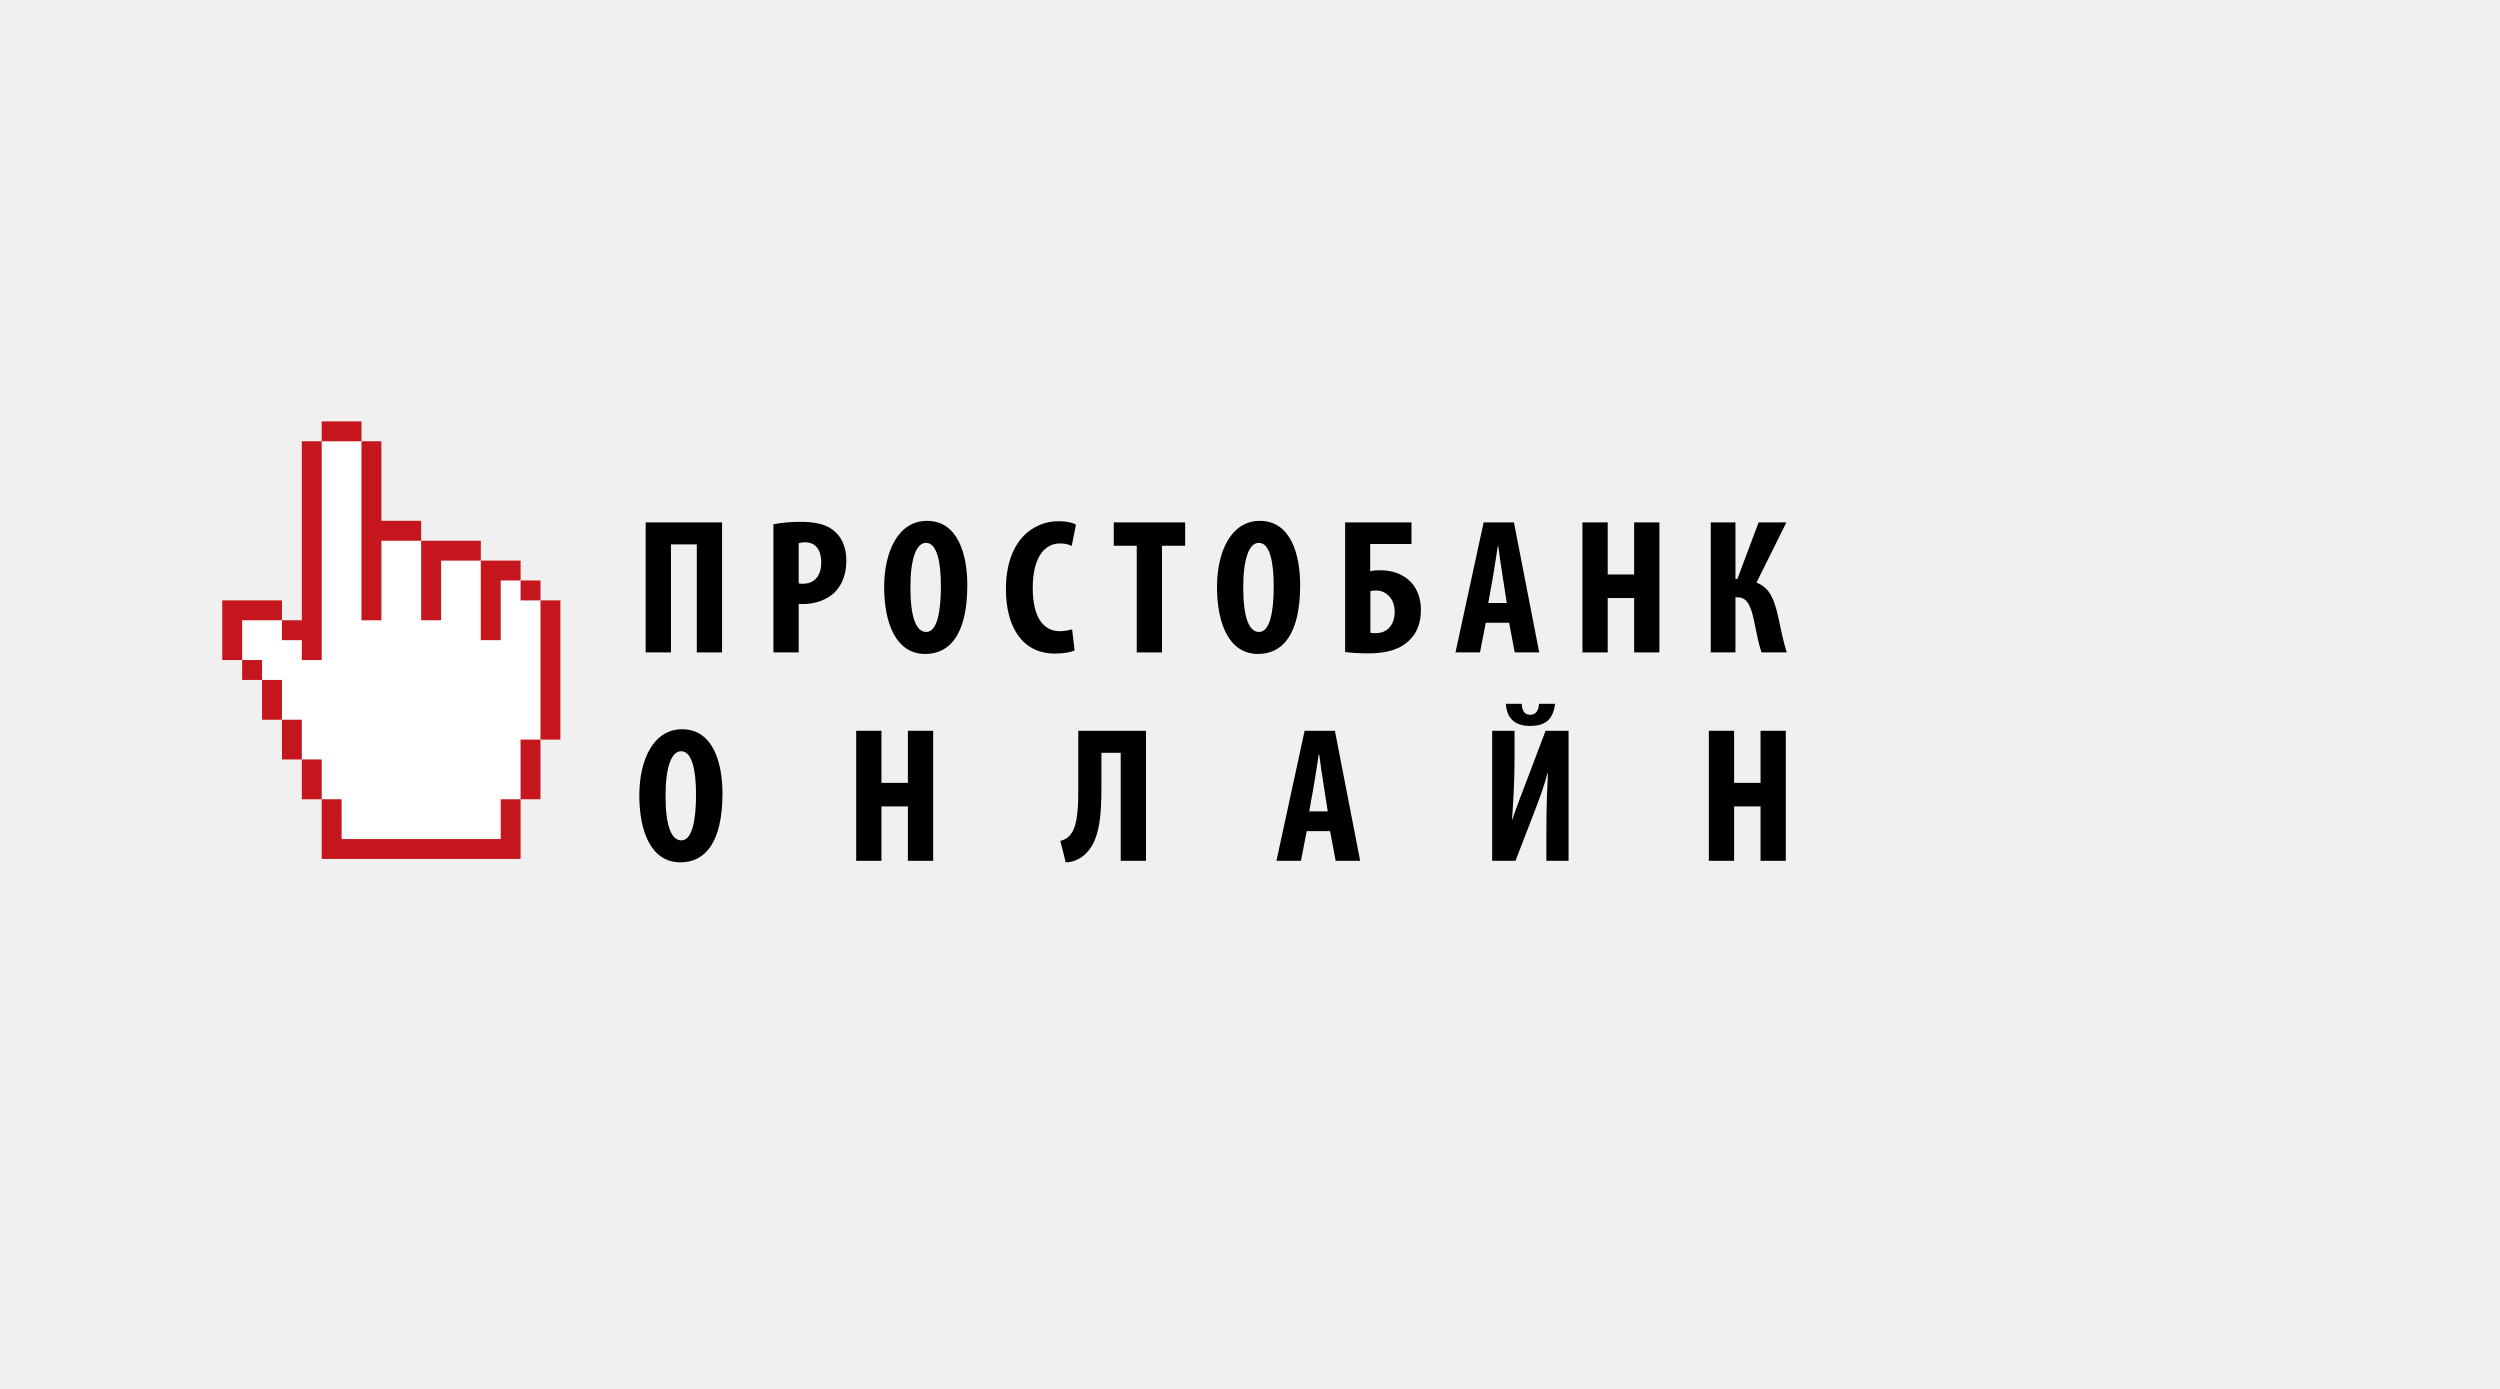
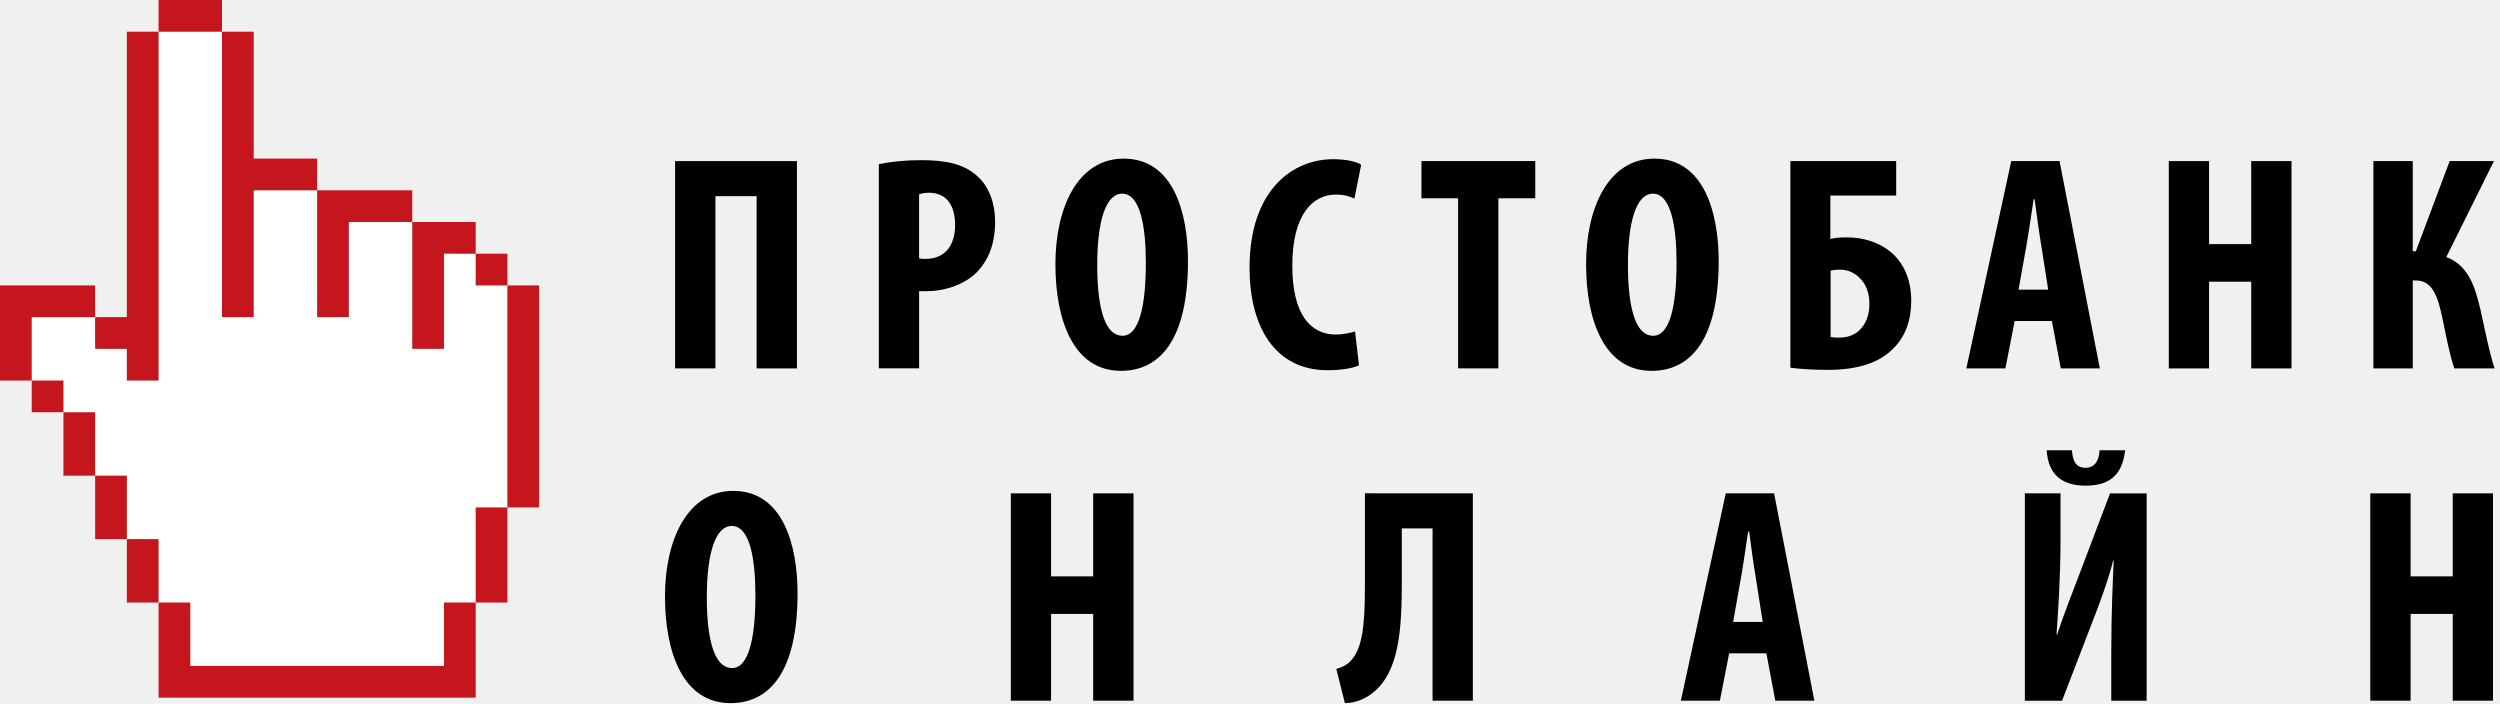
- <svg xmlns="http://www.w3.org/2000/svg" version="1.1" id="Layer_1" x="0px" y="0px" width="255.12px" height="141.73px" viewBox="0 0 255.12 141.73" enable-background="new 0 0 255.12 141.73" xml:space="preserve">
-   <g>
-     <polygon fill="#FFFFFF" points="53.126,61.269 53.126,59.238 51.097,59.239 51.097,61.269 51.097,65.327 49.067,65.327    49.067,57.209 45.008,57.209 45.008,63.297 42.979,63.297 42.978,55.179 38.919,55.179 38.919,63.297 36.889,63.297 36.889,45.031    32.83,45.031 32.83,67.357 30.8,67.357 30.8,65.327 28.771,65.327 28.771,63.297 24.711,63.297 24.711,67.357 26.741,67.357    26.741,69.387 28.771,69.386 28.771,73.445 30.8,73.445 30.8,77.504 32.83,77.504 32.83,81.564 34.86,81.564 34.86,85.623    36.394,85.623 36.394,85.623 40.454,85.623 40.454,85.623 42.979,85.623 42.979,85.623 47.038,85.623 47.037,85.623 51.097,85.623    51.097,81.564 53.126,81.564 53.126,77.504 53.126,75.476 55.156,75.476 55.156,71.417 55.156,61.269  " />
+ <svg xmlns="http://www.w3.org/2000/svg" version="1.1" id="Слой_1" x="0px" y="0px" width="160px" height="45px" viewBox="0 0 160 45" enable-background="new 0 0 160 45" xml:space="preserve">
+   <g id="Слой_2">
+ </g>
+   <g id="Layer_1">
    <g>
-       <polygon fill="#C4161C" points="24.711,63.297 26.741,63.297 28.771,63.297 28.771,61.268 26.741,61.268 24.711,61.268     22.682,61.268 22.682,63.297 22.682,65.327 22.682,67.357 24.711,67.357 24.711,65.327   " />
-       <rect x="24.712" y="67.357" fill="#C4161C" width="2.029" height="2.029" />
-       <polygon fill="#C4161C" points="28.771,69.387 26.741,69.386 26.741,71.416 26.741,73.445 28.771,73.445 28.771,71.417   " />
-       <polygon fill="#C4161C" points="30.8,73.445 28.771,73.445 28.771,75.476 28.771,77.504 30.8,77.505 30.8,75.476   " />
-       <polygon fill="#C4161C" points="32.83,77.504 30.8,77.505 30.8,79.535 30.8,81.564 32.83,81.564 32.83,79.535   " />
-       <polygon fill="#C4161C" points="51.097,83.594 51.097,85.623 49.067,85.623 47.038,85.623 45.008,85.623 42.979,85.623     40.949,85.623 38.919,85.623 36.89,85.623 34.86,85.623 34.86,83.595 34.859,81.564 32.83,81.564 32.83,83.594 32.83,85.623     32.83,87.653 34.86,87.653 36.89,87.653 38.919,87.653 40.949,87.653 42.979,87.653 45.008,87.653 47.037,87.653 49.067,87.653     51.097,87.653 53.126,87.653 53.126,85.623 53.126,83.594 53.126,81.564 51.097,81.564   " />
-       <polygon fill="#C4161C" points="53.126,77.505 53.126,79.535 53.126,81.564 55.156,81.564 55.156,79.535 55.156,77.505     55.156,75.476 53.126,75.476   " />
-       <polygon fill="#C4161C" points="57.186,67.357 57.186,65.327 57.186,63.297 57.186,61.268 55.156,61.268 55.156,63.297     55.156,65.327 55.156,67.357 55.156,69.387 55.156,71.417 55.156,73.445 55.156,75.476 57.186,75.476 57.186,73.445     57.186,71.417 57.186,69.386   " />
-       <rect x="53.126" y="59.238" fill="#C4161C" width="2.03" height="2.03" />
-       <polygon fill="#C4161C" points="49.067,61.268 49.067,63.297 49.067,65.327 51.097,65.327 51.097,63.297 51.097,61.268     51.097,59.238 53.126,59.239 53.126,57.209 51.097,57.209 49.067,57.209 49.067,59.239   " />
-       <polygon fill="#C4161C" points="42.979,59.238 42.979,61.268 42.979,63.297 45.008,63.297 45.008,61.268 45.008,59.239     45.008,57.209 47.038,57.209 49.067,57.209 49.067,55.179 47.037,55.179 45.008,55.179 42.979,55.179 42.978,57.209   " />
-       <polygon fill="#C4161C" points="36.889,49.09 36.889,51.119 36.889,53.15 36.889,55.179 36.889,57.209 36.889,59.238     36.889,61.268 36.889,63.297 38.919,63.297 38.919,61.268 38.919,59.239 38.919,57.209 38.919,55.179 40.949,55.179     42.979,55.179 42.979,53.149 40.949,53.15 38.919,53.15 38.919,51.119 38.919,49.09 38.919,47.061 38.919,45.031 36.889,45.031     36.889,47.061   " />
-       <polygon fill="#C4161C" points="30.8,65.327 30.8,67.357 32.83,67.357 32.83,65.327 32.83,63.297 32.83,61.268 32.83,59.238     32.83,57.209 32.83,55.179 32.83,53.15 32.83,51.119 32.83,49.09 32.83,47.061 32.83,45.031 30.8,45.031 30.8,47.06 30.8,49.09     30.8,51.119 30.8,53.15 30.8,55.179 30.8,57.209 30.8,59.238 30.8,61.268 30.8,63.297 28.771,63.297 28.771,65.327   " />
-       <polygon fill="#C4161C" points="36.889,45.031 36.889,43.001 34.86,43.001 32.83,43.001 32.83,45.031 34.86,45.031   " />
+       <polygon fill="#FFFFFF" points="30.444,18.269 30.444,16.236 28.415,16.238 28.415,18.269 28.415,22.326 26.385,22.326     26.385,14.208 22.326,14.208 22.326,20.296 20.297,20.296 20.296,12.179 16.237,12.179 16.237,20.296 14.207,20.296 14.207,2.029     10.148,2.029 10.148,24.355 8.118,24.355 8.118,22.326 6.089,22.326 6.089,20.296 2.029,20.296 2.029,24.355 4.059,24.355     4.059,26.387 6.089,26.385 6.089,30.443 8.118,30.443 8.118,34.503 10.148,34.503 10.148,38.563 12.178,38.563 12.178,42.621     13.712,42.621 13.712,42.621 17.772,42.621 17.772,42.621 20.297,42.621 20.297,42.621 24.356,42.621 24.355,42.621     28.415,42.621 28.415,38.563 30.444,38.563 30.444,34.503 30.444,32.476 32.474,32.476 32.474,28.416 32.474,18.269   " />
+       <g>
+         <polygon fill="#C4161C" points="2.029,20.296 6.089,20.296 6.089,18.268 0,18.268 0,24.355 2.029,24.355    " />
+         <rect x="2.03" y="24.355" fill="#C4161C" width="2.029" height="2.028" />
+         <polygon fill="#C4161C" points="6.089,26.387 4.059,26.385 4.059,30.443 6.089,30.443    " />
+         <polygon fill="#C4161C" points="8.118,30.443 6.089,30.443 6.089,34.503 8.118,34.504    " />
+         <polygon fill="#C4161C" points="10.148,34.503 8.118,34.504 8.118,38.563 10.148,38.563    " />
+         <polygon fill="#C4161C" points="28.415,42.621 12.178,42.621 12.177,38.563 10.148,38.563 10.148,44.652 30.444,44.652      30.444,38.563 28.415,38.563    " />
+         <polygon fill="#C4161C" points="30.444,38.563 32.474,38.563 32.474,32.476 30.444,32.476    " />
+         <polygon fill="#C4161C" points="34.504,18.268 32.474,18.268 32.474,32.476 34.504,32.476    " />
+         <rect x="30.444" y="16.236" fill="#C4161C" width="2.03" height="2.03" />
+         <polygon fill="#C4161C" points="26.385,22.326 28.415,22.326 28.415,16.236 30.444,16.238 30.444,14.208 26.385,14.208    " />
+         <polygon fill="#C4161C" points="20.297,20.296 22.326,20.296 22.326,14.208 26.385,14.208 26.385,12.179 20.297,12.179    " />
+         <polygon fill="#C4161C" points="14.207,20.296 16.237,20.296 16.237,12.179 20.297,12.179 20.297,10.148 16.237,10.148      16.237,2.029 14.207,2.029    " />
+         <polygon fill="#C4161C" points="8.118,22.326 8.118,24.355 10.148,24.355 10.148,2.029 8.118,2.029 8.118,20.296 6.089,20.296      6.089,22.326    " />
+         <polygon fill="#C4161C" points="14.207,2.029 14.207,0 10.148,0 10.148,2.029    " />
+       </g>
+     </g>
+     <g>
+       <path d="M51.004,10.31v13.269h-2.58V12.554h-2.637v11.022h-2.58V10.31H51.004z" />
+       <path d="M56.245,10.506c0.728-0.157,1.711-0.256,2.696-0.256c1.535,0,2.735,0.217,3.603,1.023    c0.787,0.688,1.143,1.793,1.143,2.914c0,1.438-0.434,2.439-1.122,3.188c-0.827,0.866-2.166,1.261-3.229,1.261    c-0.177,0-0.354,0-0.512,0v4.939h-2.578V10.506L56.245,10.506z M58.822,16.529c0.118,0.039,0.257,0.039,0.413,0.039    c1.301,0,1.891-0.925,1.891-2.166c0-1.162-0.474-2.066-1.674-2.066c-0.236,0-0.473,0.039-0.63,0.1V16.529z" />
+       <path d="M76.03,16.707c0,5-1.771,7.027-4.292,7.027c-3.012,0-4.192-3.188-4.192-6.83c0-3.623,1.437-6.752,4.369-6.752    C75.125,10.15,76.03,13.675,76.03,16.707z M70.223,16.943c0,3.012,0.57,4.547,1.615,4.547c1.082,0,1.496-1.969,1.496-4.666    c0-2.323-0.354-4.43-1.517-4.43C70.793,12.395,70.223,14.088,70.223,16.943z" />
+       <path d="M86.977,23.38c-0.373,0.178-1.102,0.315-2.006,0.315c-3.387,0-5-2.797-5-6.557c0-5,2.775-6.949,5.353-6.949    c0.906,0,1.535,0.178,1.791,0.354l-0.432,2.166c-0.295-0.138-0.631-0.255-1.201-0.255c-1.457,0-2.775,1.26-2.775,4.547    c0,3.169,1.201,4.41,2.775,4.41c0.434,0,0.924-0.1,1.24-0.197L86.977,23.38z" />
+       <path d="M93.318,12.691h-2.344v-2.383h7.283v2.383h-2.361v10.885h-2.578V12.691z" />
+       <path d="M109.996,16.707c0,5-1.773,7.027-4.293,7.027c-3.012,0-4.193-3.188-4.193-6.83c0-3.623,1.438-6.752,4.371-6.752    C109.088,10.15,109.996,13.675,109.996,16.707z M104.188,16.943c0,3.012,0.57,4.547,1.613,4.547c1.084,0,1.498-1.969,1.498-4.666    c0-2.323-0.355-4.43-1.518-4.43C104.758,12.395,104.188,14.088,104.188,16.943z" />
+       <path d="M121.355,10.31v2.204h-4.213v2.775c0.373-0.078,0.67-0.098,1.043-0.098c1.143,0,2.146,0.354,2.875,0.982    c0.787,0.689,1.26,1.732,1.26,3.07c0,1.279-0.395,2.304-1.104,3.012c-0.904,0.965-2.322,1.417-4.232,1.417    c-0.982,0-1.811-0.06-2.4-0.138V10.31H121.355z M117.162,21.568c0.178,0.039,0.354,0.039,0.57,0.039    c0.609,0,1.104-0.236,1.418-0.63c0.334-0.395,0.492-0.944,0.492-1.536c0-0.609-0.18-1.16-0.514-1.535    c-0.334-0.394-0.809-0.649-1.379-0.649c-0.215,0-0.412,0.021-0.59,0.062v4.25H117.162z" />
+       <path d="M128.938,20.545l-0.592,3.031h-2.5l2.875-13.269h3.09l2.578,13.269h-2.498l-0.572-3.031H128.938z M131.084,18.537    l-0.434-2.775c-0.141-0.809-0.314-2.125-0.436-3.013h-0.061c-0.137,0.886-0.334,2.265-0.473,3.032l-0.492,2.756H131.084z" />
+       <path d="M141.381,10.31v5.314h2.697V10.31h2.578v13.269h-2.578v-5.551h-2.697v5.551h-2.578V10.31H141.381z" />
+       <path d="M154.416,10.31v5.769h0.197l2.166-5.769h2.834l-3.051,6.142c1.355,0.512,1.813,1.752,2.186,3.367    c0.295,1.279,0.512,2.539,0.904,3.76h-2.578c-0.314-0.944-0.512-2.027-0.73-3.071c-0.313-1.556-0.67-2.56-1.73-2.56h-0.197v5.631    h-2.52V10.31H154.416z" />
+       <path d="M51.043,37.974c0,5-1.771,7.026-4.291,7.026c-3.013,0-4.193-3.188-4.193-6.831c0-3.622,1.438-6.752,4.369-6.752    C50.137,31.417,51.043,34.939,51.043,37.974z M45.236,38.208c0,3.014,0.571,4.548,1.614,4.548c1.083,0,1.496-1.969,1.496-4.666    c0-2.321-0.354-4.43-1.516-4.43C45.807,33.66,45.236,35.354,45.236,38.208z" />
+       <path d="M67.269,31.574v5.314h2.696v-5.314h2.58v13.269h-2.58v-5.552h-2.696v5.552h-2.578V31.574H67.269z" />
+       <path d="M94.262,31.574v13.269h-2.578V33.818h-1.969v3.504c0,3.052-0.197,5.729-1.869,7.026c-0.494,0.396-1.123,0.649-1.773,0.649    l-0.551-2.187c0.316-0.079,0.65-0.235,0.887-0.473c0.768-0.787,0.945-2.204,0.945-4.783v-5.983L94.262,31.574L94.262,31.574z" />
+       <path d="M110.666,41.812l-0.592,3.03h-2.498l2.873-13.27h3.092l2.578,13.27h-2.5l-0.57-3.03H110.666z M112.813,39.804    l-0.434-2.774c-0.141-0.809-0.316-2.127-0.434-3.014h-0.063c-0.137,0.887-0.334,2.266-0.471,3.031l-0.492,2.757H112.813z" />
+       <path d="M131.873,31.574v2.933c0,2.44-0.156,4.728-0.256,6.104h0.039c0.373-1.144,1.043-2.873,1.438-3.897l1.949-5.138h2.342    v13.269h-2.264v-2.991c0-2.656,0.098-4.627,0.156-5.965h-0.039c-0.295,1.199-0.885,2.795-1.318,3.896l-1.949,5.06h-2.381V31.574    H131.873L131.873,31.574z M132.6,28.818c0.061,0.729,0.277,1.121,0.887,1.121c0.531,0,0.848-0.395,0.887-1.121h1.635    c-0.195,1.692-1.104,2.264-2.541,2.264c-1.338,0-2.381-0.569-2.479-2.264H132.6z" />
+       <path d="M154.279,31.574v5.314h2.697v-5.314h2.576v13.269h-2.576v-5.552h-2.697v5.552h-2.58V31.574H154.279z" />
    </g>
  </g>
-   <g>
-     <path d="M73.686,53.31v13.268h-2.579V55.554h-2.638v11.023h-2.579V53.31H73.686z" />
-     <path d="M78.926,53.507c0.728-0.158,1.712-0.256,2.697-0.256c1.535,0,2.736,0.217,3.603,1.024c0.787,0.689,1.142,1.792,1.142,2.914   c0,1.437-0.433,2.44-1.122,3.189c-0.827,0.866-2.166,1.26-3.229,1.26c-0.177,0-0.354,0-0.512,0v4.941h-2.579V53.507z M81.504,59.53   c0.118,0.04,0.256,0.04,0.413,0.04c1.3,0,1.89-0.925,1.89-2.166c0-1.162-0.473-2.067-1.673-2.067c-0.236,0-0.473,0.039-0.63,0.099   V59.53z" />
-     <path d="M98.712,59.708c0,5-1.772,7.028-4.292,7.028c-3.012,0-4.193-3.189-4.193-6.831c0-3.623,1.437-6.752,4.37-6.752   C97.807,53.152,98.712,56.676,98.712,59.708z M92.905,59.944c0,3.012,0.571,4.547,1.615,4.547c1.083,0,1.496-1.968,1.496-4.666   c0-2.323-0.354-4.429-1.516-4.429C93.476,55.396,92.905,57.089,92.905,59.944z" />
-     <path d="M109.66,66.381c-0.374,0.177-1.102,0.315-2.007,0.315c-3.386,0-5-2.796-5-6.556c0-5,2.776-6.949,5.354-6.949   c0.906,0,1.536,0.178,1.792,0.354l-0.433,2.166c-0.295-0.138-0.63-0.255-1.201-0.255c-1.457,0-2.776,1.26-2.776,4.547   c0,3.169,1.202,4.41,2.776,4.41c0.433,0,0.925-0.099,1.241-0.197L109.66,66.381z" />
-     <path d="M116.001,55.692h-2.343V53.31h7.284v2.382h-2.362v10.886h-2.579V55.692z" />
-     <path d="M132.678,59.708c0,5-1.772,7.028-4.292,7.028c-3.012,0-4.193-3.189-4.193-6.831c0-3.623,1.437-6.752,4.37-6.752   C131.771,53.152,132.678,56.676,132.678,59.708z M126.87,59.944c0,3.012,0.571,4.547,1.614,4.547c1.083,0,1.497-1.968,1.497-4.666   c0-2.323-0.354-4.429-1.516-4.429C127.441,55.396,126.87,57.089,126.87,59.944z" />
-     <path d="M144.038,53.31v2.204h-4.212v2.776c0.373-0.078,0.669-0.098,1.043-0.098c1.142,0,2.146,0.354,2.874,0.984   c0.788,0.689,1.26,1.732,1.26,3.07c0,1.28-0.394,2.304-1.103,3.012c-0.905,0.964-2.323,1.417-4.232,1.417   c-0.984,0-1.812-0.059-2.401-0.138V53.31H144.038z M139.845,64.569c0.178,0.04,0.354,0.04,0.571,0.04   c0.61,0,1.103-0.236,1.417-0.63c0.335-0.394,0.492-0.945,0.492-1.536c0-0.61-0.177-1.161-0.511-1.535   c-0.335-0.394-0.808-0.65-1.379-0.65c-0.216,0-0.413,0.02-0.591,0.06V64.569z" />
-     <path d="M151.62,63.546l-0.591,3.031h-2.5l2.874-13.268h3.091l2.578,13.268h-2.499l-0.571-3.031H151.62z M153.766,61.538   l-0.433-2.776c-0.139-0.807-0.315-2.125-0.433-3.012h-0.06c-0.138,0.886-0.335,2.264-0.473,3.032l-0.492,2.756H153.766z" />
-     <path d="M164.064,53.31v5.315h2.697V53.31h2.578v13.268h-2.578v-5.551h-2.697v5.551h-2.579V53.31H164.064z" />
-     <path d="M177.099,53.31v5.768h0.197l2.166-5.768h2.834l-3.051,6.142c1.358,0.511,1.812,1.752,2.185,3.367   c0.296,1.279,0.512,2.539,0.905,3.759h-2.578c-0.315-0.944-0.512-2.027-0.729-3.071c-0.314-1.555-0.67-2.559-1.732-2.559h-0.197   v5.63h-2.52V53.31H177.099z" />
-     <path d="M73.726,80.974c0,5-1.771,7.027-4.292,7.027c-3.012,0-4.193-3.188-4.193-6.831c0-3.622,1.437-6.752,4.37-6.752   C72.82,74.418,73.726,77.941,73.726,80.974z M67.918,81.209c0,3.013,0.571,4.548,1.614,4.548c1.083,0,1.496-1.969,1.496-4.666   c0-2.322-0.354-4.429-1.516-4.429C68.489,76.662,67.918,78.355,67.918,81.209z" />
-     <path d="M89.951,74.575v5.315h2.697v-5.315h2.579v13.269h-2.579v-5.552h-2.697v5.552h-2.578V74.575H89.951z" />
-     <path d="M116.945,74.575v13.269h-2.578V76.819h-1.969v3.504c0,3.052-0.197,5.729-1.87,7.027c-0.493,0.395-1.123,0.65-1.772,0.65   l-0.551-2.186c0.315-0.079,0.649-0.235,0.886-0.472c0.768-0.788,0.945-2.205,0.945-4.784v-5.984H116.945z" />
-     <path d="M133.349,84.813l-0.591,3.031h-2.499l2.873-13.269h3.092l2.578,13.269h-2.5l-0.571-3.031H133.349z M135.495,82.804   l-0.434-2.775c-0.139-0.808-0.315-2.126-0.433-3.013h-0.06c-0.138,0.887-0.334,2.265-0.472,3.032l-0.492,2.756H135.495z" />
-     <path d="M154.555,74.575v2.933c0,2.441-0.156,4.726-0.255,6.103h0.039c0.374-1.142,1.043-2.873,1.437-3.897l1.949-5.138h2.343   v13.269h-2.264v-2.992c0-2.657,0.098-4.627,0.157-5.965h-0.039c-0.296,1.2-0.886,2.795-1.319,3.897l-1.949,5.06h-2.382V74.575   H154.555z M155.283,71.819c0.06,0.729,0.276,1.122,0.887,1.122c0.531,0,0.847-0.394,0.886-1.122h1.634   c-0.197,1.693-1.103,2.264-2.54,2.264c-1.338,0-2.381-0.57-2.479-2.264H155.283z" />
-     <path d="M176.962,74.575v5.315h2.697v-5.315h2.578v13.269h-2.578v-5.552h-2.697v5.552h-2.579V74.575H176.962z" />
-   </g>
</svg>
